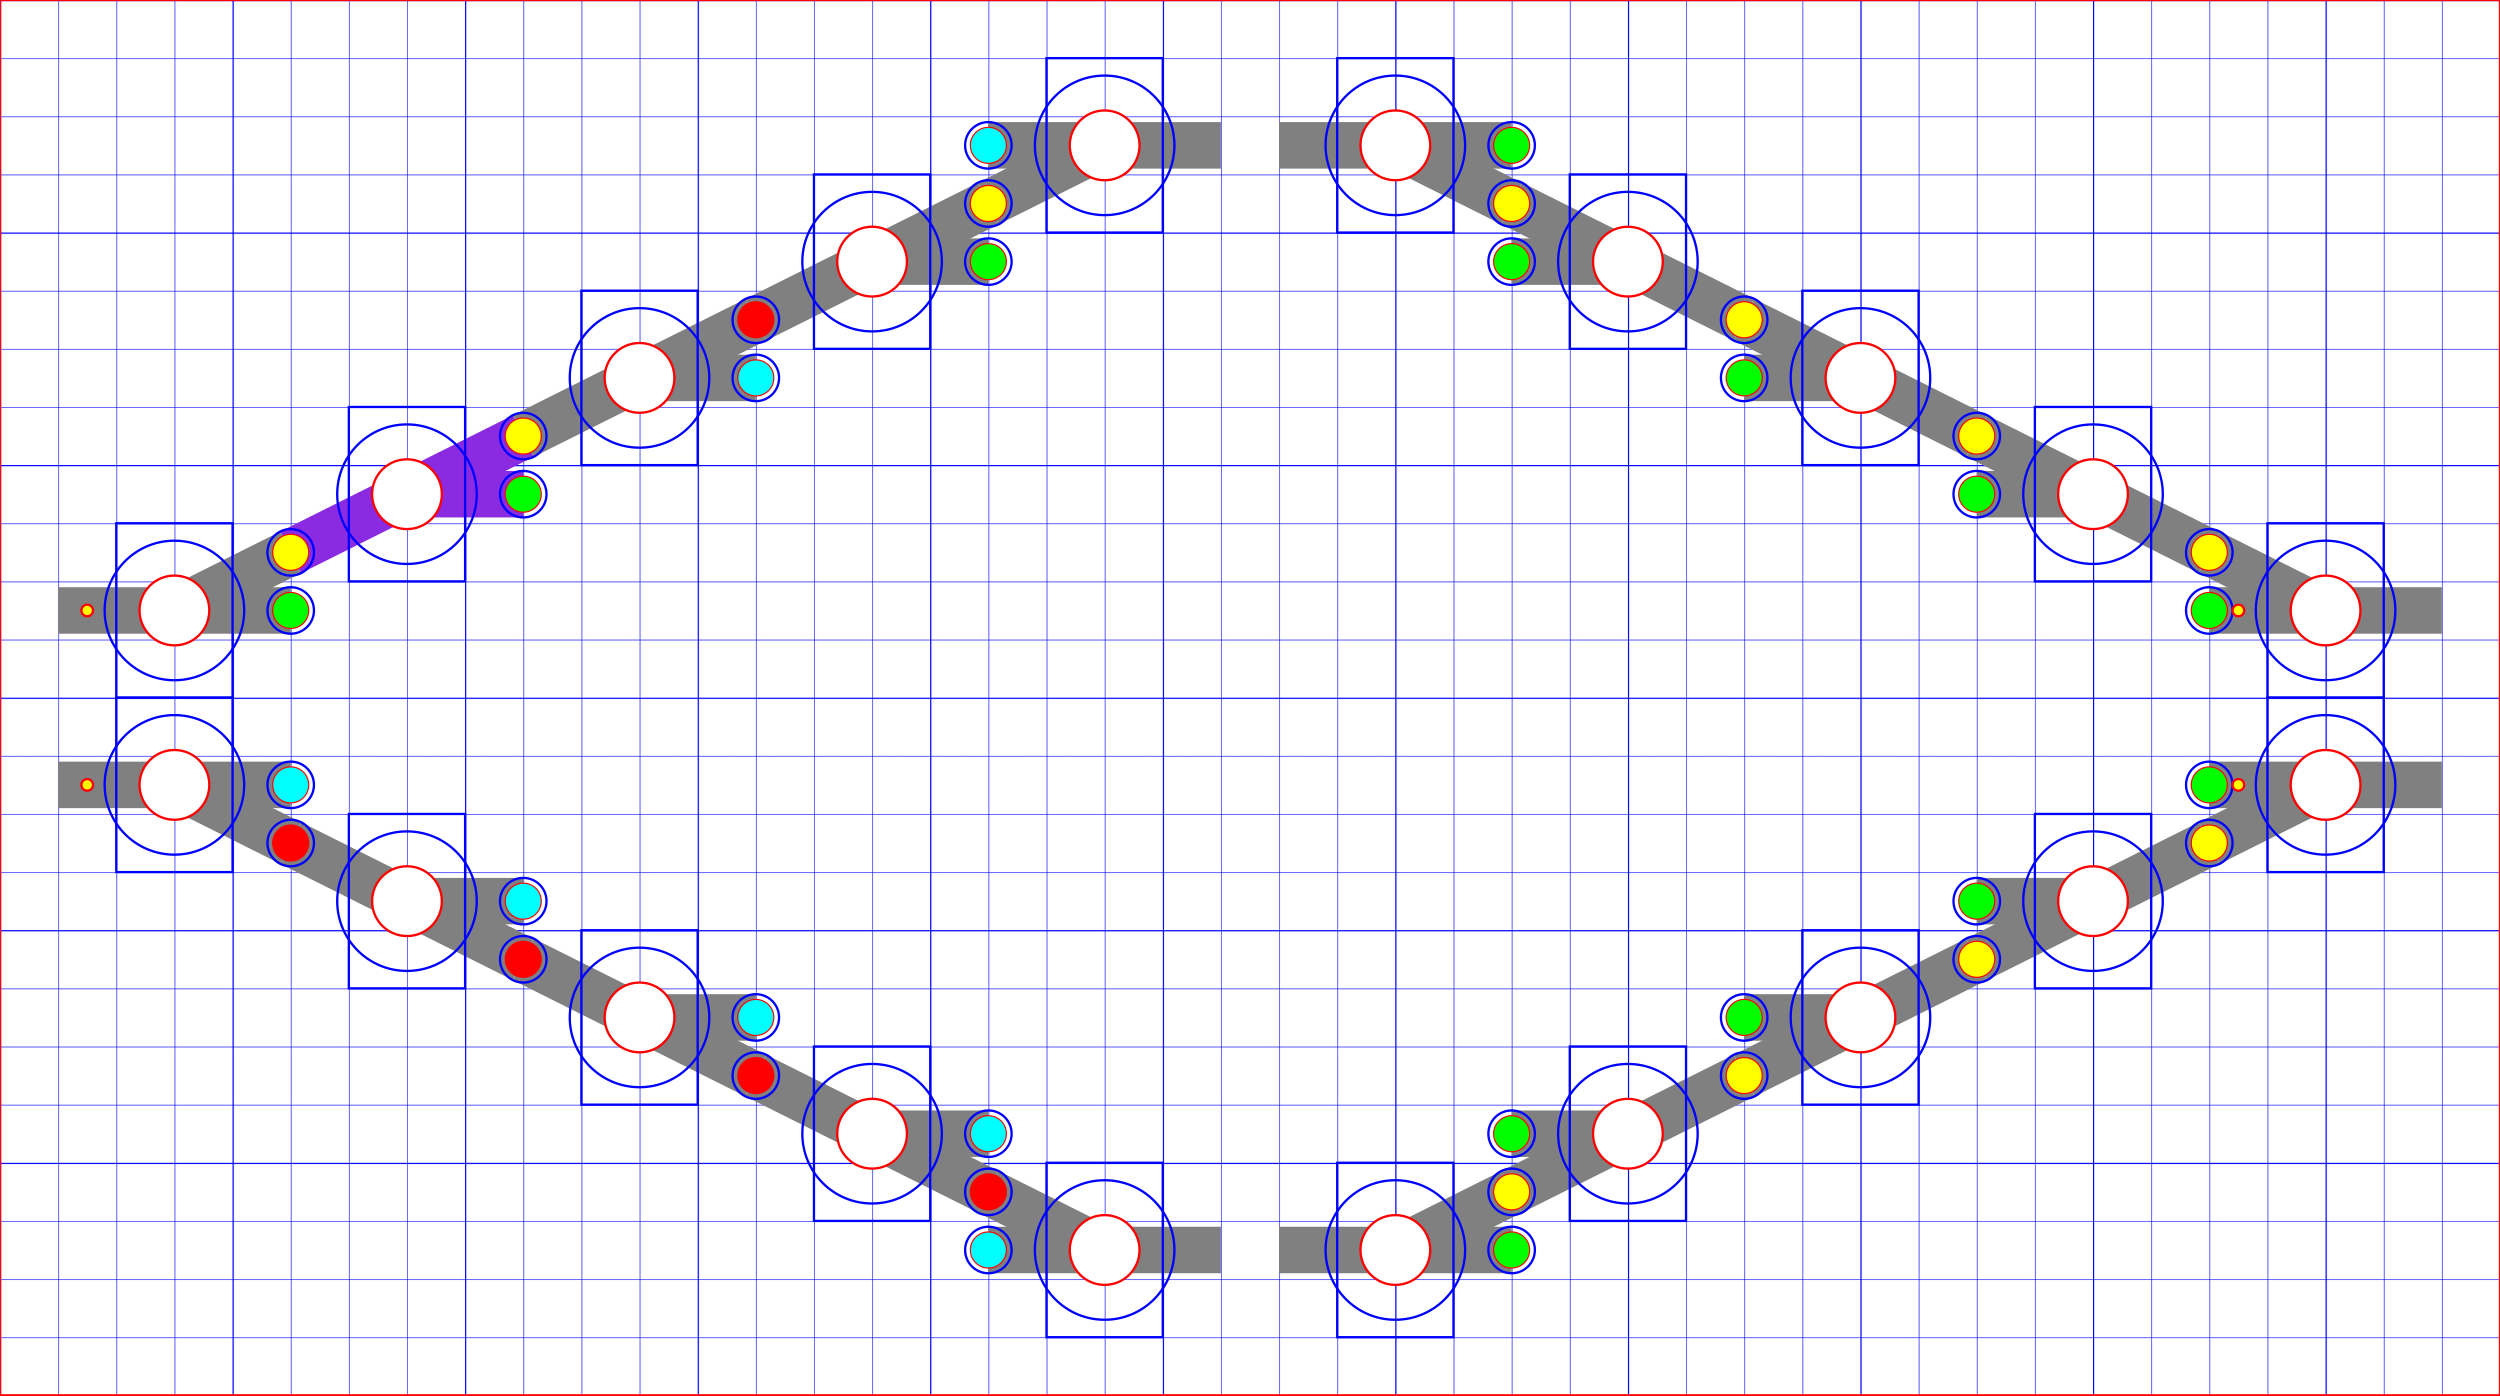
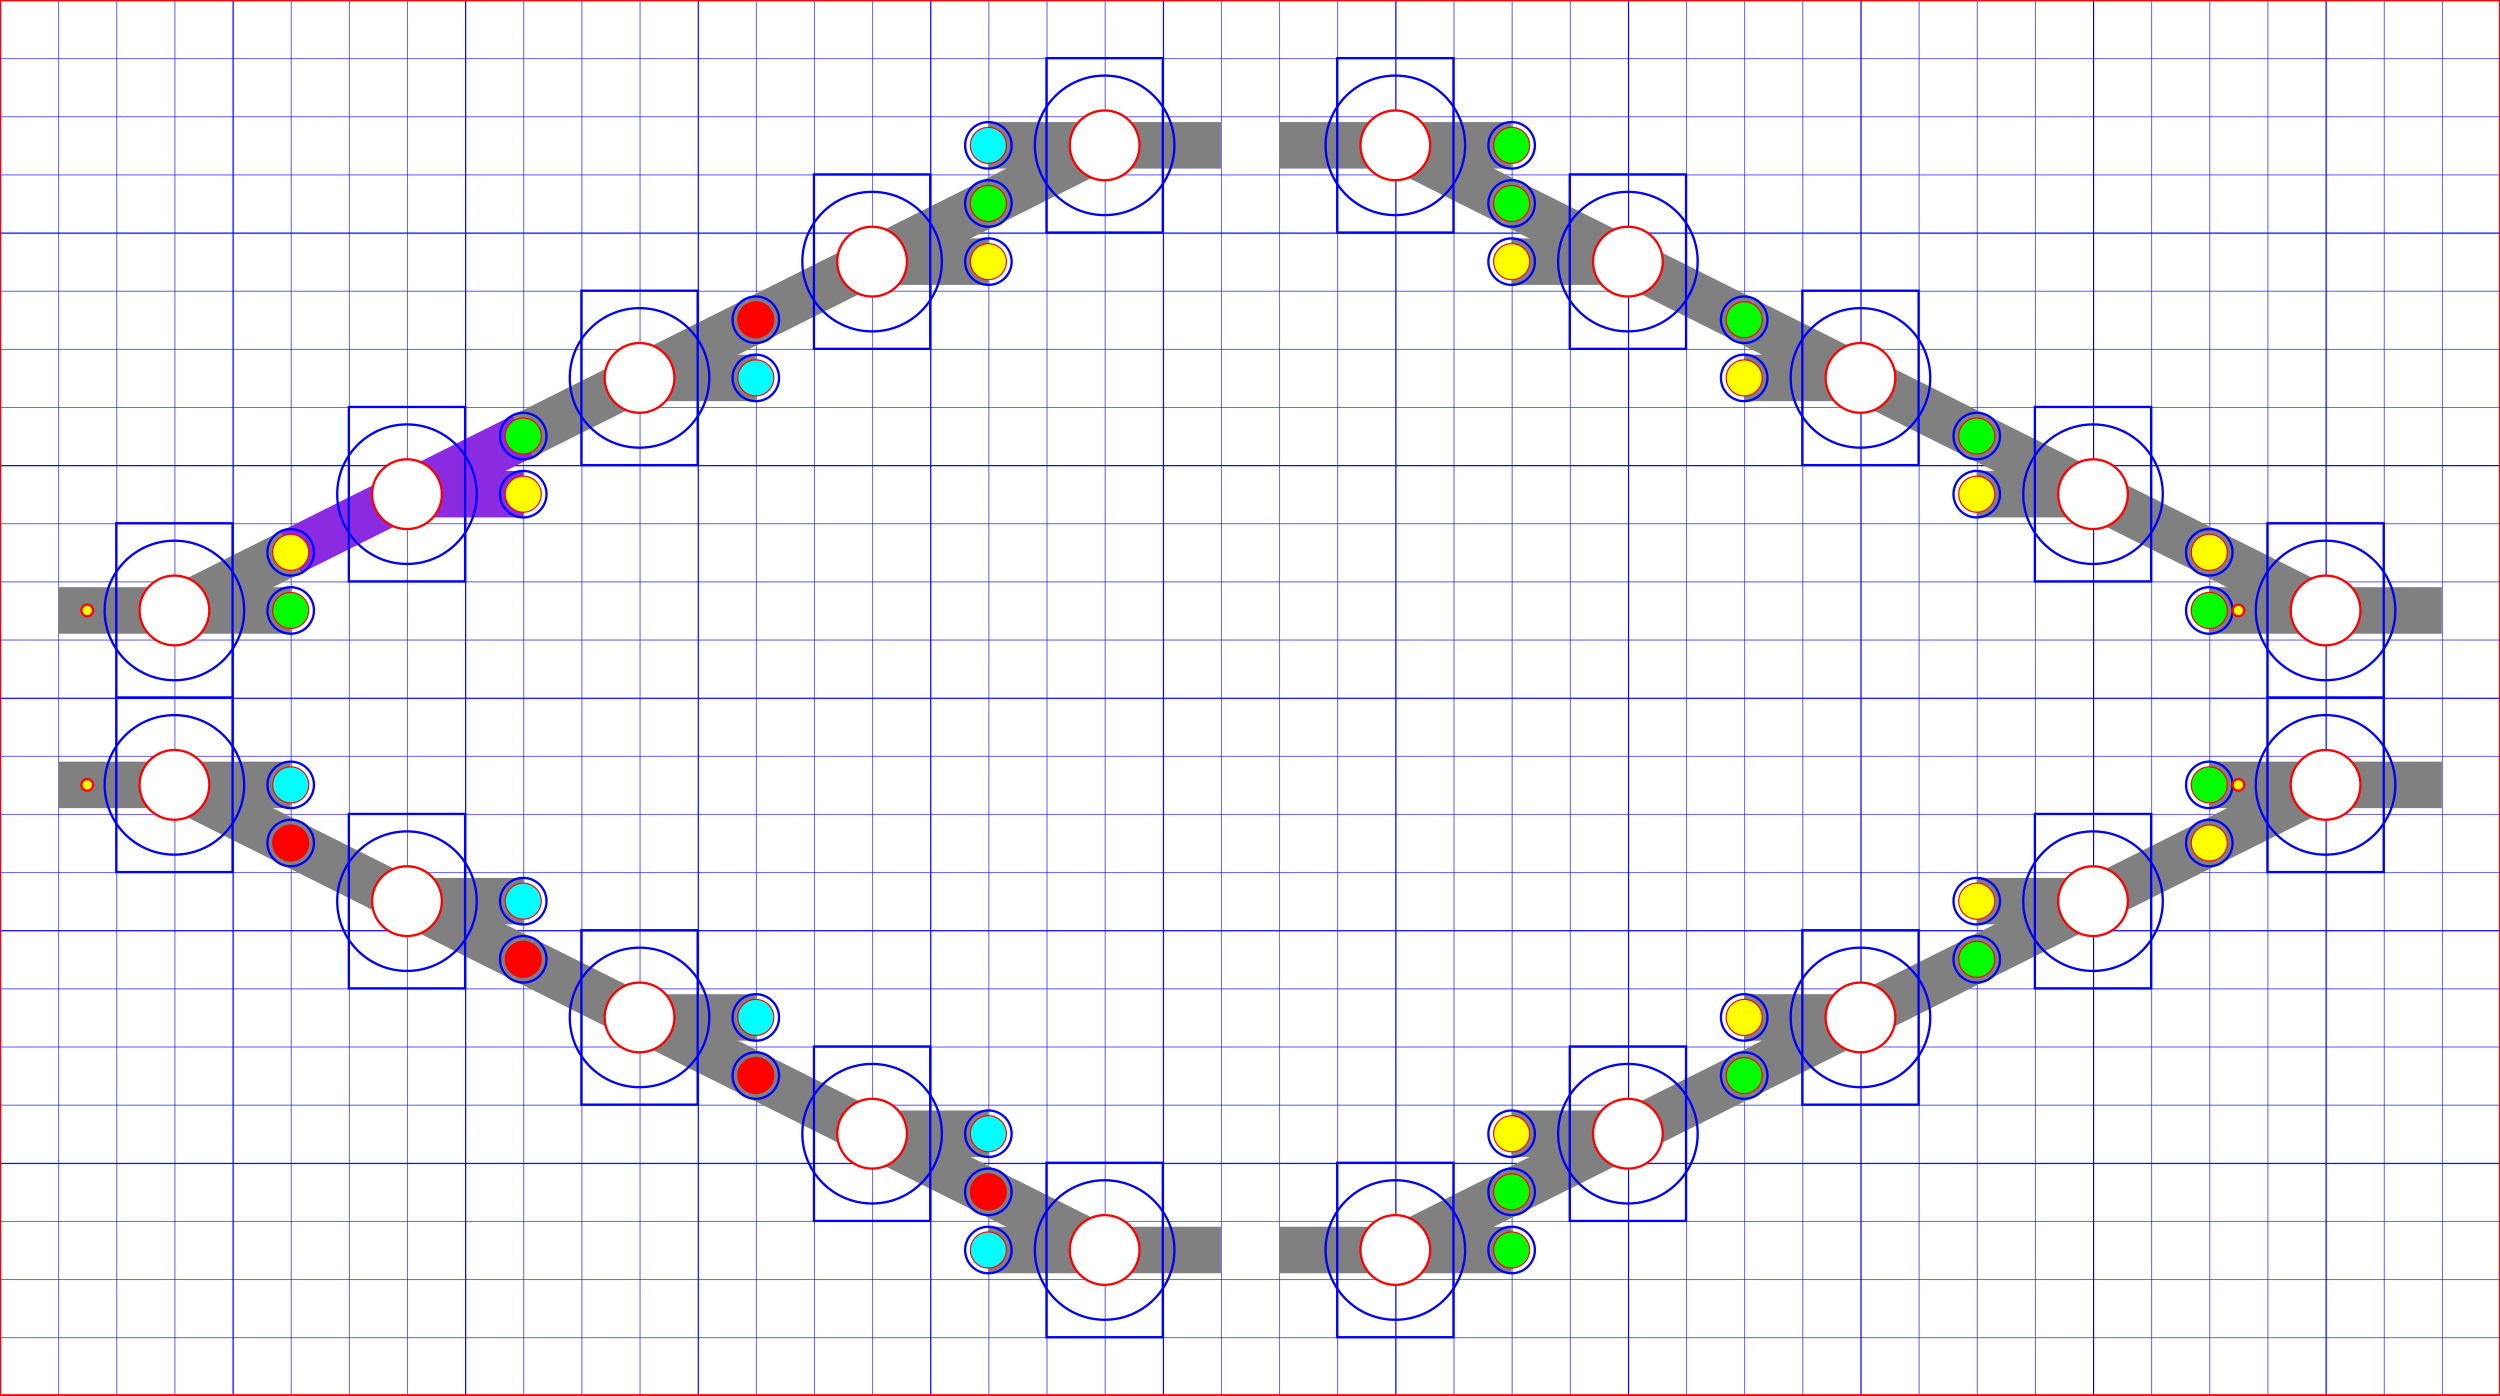
<svg xmlns="http://www.w3.org/2000/svg" baseProfile="full" height="12.0cm" version="1.1" viewBox="0,0,215,120" width="21.5cm">
  <defs>
    <pattern height="5" id="id7" patternUnits="userSpaceOnUse" width="5">
      <path d="M 5 0 L 0 0 0 5" fill="none" stroke="rgb(0%,0%,100%)" stroke-width="0.1" />
    </pattern>
    <pattern height="20" id="id8" patternUnits="userSpaceOnUse" width="20">
      <rect fill="url(#id7) none" height="20" width="20" x="0" y="0" />
      <path d="M 20 0 L 0 0 0 20" fill="none" stroke="rgb(0%,0%,100%)" stroke-width="0.2" />
    </pattern>
  </defs>
  <g>
    <rect fill="white" height="120" width="215" x="0" y="0" />
    <rect fill="url(#id8) none" height="120" width="215" x="0" y="0" />
  </g>
  <g>
    <polyline fill="gray" points="24.106,45.711 14.106,50.711 15.894,54.289 25.894,49.289 24.106,45.711" stroke="none" />
    <polyline fill="gray" points="25,50.5 5,50.5 5,54.5 25,54.5 25,50.5" stroke="none" />
    <circle cx="15" cy="52.5" fill="white" r="3.0" />
    <circle cx="25" cy="52.5" fill="white" r="1.5" stroke="none" stroke-width="0.2" />
    <circle cx="25" cy="47.5" fill="white" r="1.5" stroke="none" stroke-width="0.2" />
    <polyline fill="blueviolet" points="45,40.5 35,40.5 35,44.5 45,44.5 45,40.5" stroke="none" />
    <polyline fill="blueviolet" points="44.106,35.711 24.106,45.711 25.894,49.289 45.894,39.289 44.106,35.711" stroke="none" />
    <circle cx="35" cy="42.5" fill="white" r="3.0" />
    <circle cx="45" cy="37.5" fill="white" r="1.5" stroke="none" stroke-width="0.2" />
    <circle cx="45" cy="42.5" fill="white" r="1.5" stroke="none" stroke-width="0.2" />
    <polyline fill="gray" points="65,30.5 55,30.5 55,34.5 65,34.5 65,30.5" stroke="none" />
    <polyline fill="gray" points="64.106,25.711 44.106,35.711 45.894,39.289 65.894,29.289 64.106,25.711" stroke="none" />
    <circle cx="55" cy="32.5" fill="white" r="3.0" />
    <circle cx="65" cy="27.5" fill="white" r="1.5" stroke="none" stroke-width="0.2" />
    <circle cx="65" cy="32.5" fill="white" r="1.5" stroke="none" stroke-width="0.2" />
    <polyline fill="gray" points="85,20.5 75,20.5 75,24.5 85,24.5 85,20.5" stroke="none" />
    <polyline fill="gray" points="84.106,15.711 64.106,25.711 65.894,29.289 85.894,19.289 84.106,15.711" stroke="none" />
    <circle cx="75" cy="22.5" fill="white" r="3.0" />
    <circle cx="85" cy="17.5" fill="white" r="1.5" stroke="none" stroke-width="0.2" />
    <circle cx="85" cy="22.5" fill="white" r="1.5" stroke="none" stroke-width="0.2" />
    <polyline fill="gray" points="85.894,19.289 95.894,14.289 94.106,10.711 84.106,15.711 85.894,19.289" stroke="none" />
    <polyline fill="gray" points="85,10.5 105,10.5 105,14.5 85,14.5 85,10.5" stroke="none" />
    <circle cx="95" cy="12.5" fill="white" r="3.0" />
    <circle cx="85" cy="12.5" fill="white" r="1.5" stroke="none" stroke-width="0.2" />
    <polyline fill="gray" points="25.894,70.711 15.894,65.711 14.106,69.289 24.106,74.289 25.894,70.711" stroke="none" />
    <polyline fill="gray" points="25,65.5 5,65.5 5,69.5 25,69.5 25,65.5" stroke="none" />
    <circle cx="15" cy="67.5" fill="white" r="3.0" />
    <circle cx="25" cy="67.5" fill="white" r="1.5" stroke="none" stroke-width="0.2" />
    <circle cx="25" cy="72.5" fill="white" r="1.5" stroke="none" stroke-width="0.2" />
    <polyline fill="gray" points="45,75.5 35,75.5 35,79.5 45,79.5 45,75.5" stroke="none" />
    <polyline fill="gray" points="45.894,80.711 25.894,70.711 24.106,74.289 44.106,84.289 45.894,80.711" stroke="none" />
    <circle cx="35" cy="77.5" fill="white" r="3.0" />
    <circle cx="45" cy="82.5" fill="white" r="1.5" stroke="none" stroke-width="0.2" />
    <circle cx="45" cy="77.5" fill="white" r="1.5" stroke="none" stroke-width="0.2" />
    <polyline fill="gray" points="65,85.5 55,85.5 55,89.5 65,89.5 65,85.5" stroke="none" />
    <polyline fill="gray" points="65.894,90.711 45.894,80.711 44.106,84.289 64.106,94.289 65.894,90.711" stroke="none" />
    <circle cx="55" cy="87.5" fill="white" r="3.0" />
    <circle cx="65" cy="92.5" fill="white" r="1.5" stroke="none" stroke-width="0.2" />
    <circle cx="65" cy="87.5" fill="white" r="1.5" stroke="none" stroke-width="0.2" />
    <polyline fill="gray" points="85,95.5 75,95.5 75,99.5 85,99.5 85,95.5" stroke="none" />
    <polyline fill="gray" points="85.894,100.711 65.894,90.711 64.106,94.289 84.106,104.289 85.894,100.711" stroke="none" />
    <circle cx="75" cy="97.5" fill="white" r="3.0" />
    <circle cx="85" cy="102.5" fill="white" r="1.5" stroke="none" stroke-width="0.2" />
    <circle cx="85" cy="97.5" fill="white" r="1.5" stroke="none" stroke-width="0.2" />
    <polyline fill="gray" points="84.106,104.289 94.106,109.289 95.894,105.711 85.894,100.711 84.106,104.289" stroke="none" />
    <polyline fill="gray" points="85,105.5 105,105.5 105,109.5 85,109.5 85,105.5" stroke="none" />
    <circle cx="95" cy="107.5" fill="white" r="3.0" />
    <circle cx="85" cy="107.5" fill="white" r="1.5" stroke="none" stroke-width="0.2" />
    <polyline fill="gray" points="189.106,49.289 199.106,54.289 200.894,50.711 190.894,45.711 189.106,49.289" stroke="none" />
    <polyline fill="gray" points="190,50.5 210,50.5 210,54.5 190,54.5 190,50.5" stroke="none" />
    <circle cx="200" cy="52.5" fill="white" r="3.0" />
    <circle cx="190" cy="52.5" fill="white" r="1.5" stroke="none" stroke-width="0.2" />
    <circle cx="190" cy="47.5" fill="white" r="1.5" stroke="none" stroke-width="0.2" />
    <polyline fill="gray" points="170,40.5 180,40.5 180,44.5 170,44.5 170,40.5" stroke="none" />
    <polyline fill="gray" points="169.106,39.289 189.106,49.289 190.894,45.711 170.894,35.711 169.106,39.289" stroke="none" />
    <circle cx="180" cy="42.5" fill="white" r="3.0" />
    <circle cx="170" cy="37.5" fill="white" r="1.5" stroke="none" stroke-width="0.2" />
    <circle cx="170" cy="42.5" fill="white" r="1.5" stroke="none" stroke-width="0.2" />
    <polyline fill="gray" points="150,30.5 160,30.5 160,34.5 150,34.5 150,30.5" stroke="none" />
    <polyline fill="gray" points="149.106,29.289 169.106,39.289 170.894,35.711 150.894,25.711 149.106,29.289" stroke="none" />
    <circle cx="160" cy="32.5" fill="white" r="3.0" />
    <circle cx="150" cy="27.5" fill="white" r="1.5" stroke="none" stroke-width="0.2" />
    <circle cx="150" cy="32.5" fill="white" r="1.5" stroke="none" stroke-width="0.2" />
    <polyline fill="gray" points="130,20.5 140,20.5 140,24.5 130,24.5 130,20.5" stroke="none" />
    <polyline fill="gray" points="129.106,19.289 149.106,29.289 150.894,25.711 130.894,15.711 129.106,19.289" stroke="none" />
    <circle cx="140" cy="22.5" fill="white" r="3.0" />
    <circle cx="130" cy="17.5" fill="white" r="1.5" stroke="none" stroke-width="0.2" />
    <circle cx="130" cy="22.5" fill="white" r="1.5" stroke="none" stroke-width="0.2" />
    <polyline fill="gray" points="130.894,15.711 120.894,10.711 119.106,14.289 129.106,19.289 130.894,15.711" stroke="none" />
    <polyline fill="gray" points="130,10.5 110,10.5 110,14.5 130,14.5 130,10.5" stroke="none" />
    <circle cx="120" cy="12.5" fill="white" r="3.0" />
    <circle cx="130" cy="12.5" fill="white" r="1.5" stroke="none" stroke-width="0.2" />
    <polyline fill="gray" points="190.894,74.289 200.894,69.289 199.106,65.711 189.106,70.711 190.894,74.289" stroke="none" />
    <polyline fill="gray" points="190,65.5 210,65.5 210,69.5 190,69.5 190,65.5" stroke="none" />
    <circle cx="200" cy="67.5" fill="white" r="3.0" />
    <circle cx="190" cy="67.5" fill="white" r="1.5" stroke="none" stroke-width="0.2" />
    <circle cx="190" cy="72.5" fill="white" r="1.5" stroke="none" stroke-width="0.2" />
    <polyline fill="gray" points="170,75.5 180,75.5 180,79.5 170,79.5 170,75.5" stroke="none" />
    <polyline fill="gray" points="170.894,84.289 190.894,74.289 189.106,70.711 169.106,80.711 170.894,84.289" stroke="none" />
    <circle cx="180" cy="77.5" fill="white" r="3.0" />
    <circle cx="170" cy="82.5" fill="white" r="1.5" stroke="none" stroke-width="0.2" />
    <circle cx="170" cy="77.5" fill="white" r="1.5" stroke="none" stroke-width="0.2" />
    <polyline fill="gray" points="150,85.5 160,85.5 160,89.5 150,89.5 150,85.5" stroke="none" />
    <polyline fill="gray" points="150.894,94.289 170.894,84.289 169.106,80.711 149.106,90.711 150.894,94.289" stroke="none" />
    <circle cx="160" cy="87.5" fill="white" r="3.0" />
    <circle cx="150" cy="92.5" fill="white" r="1.5" stroke="none" stroke-width="0.2" />
    <circle cx="150" cy="87.5" fill="white" r="1.5" stroke="none" stroke-width="0.2" />
    <polyline fill="gray" points="130,95.5 140,95.5 140,99.5 130,99.5 130,95.5" stroke="none" />
    <polyline fill="gray" points="130.894,104.289 150.894,94.289 149.106,90.711 129.106,100.711 130.894,104.289" stroke="none" />
    <circle cx="140" cy="97.5" fill="white" r="3.0" />
    <circle cx="130" cy="102.5" fill="white" r="1.5" stroke="none" stroke-width="0.2" />
    <circle cx="130" cy="97.5" fill="white" r="1.5" stroke="none" stroke-width="0.2" />
    <polyline fill="gray" points="129.106,100.711 119.106,105.711 120.894,109.289 130.894,104.289 129.106,100.711" stroke="none" />
    <polyline fill="gray" points="130,105.5 110,105.5 110,109.5 130,109.5 130,105.5" stroke="none" />
    <circle cx="120" cy="107.5" fill="white" r="3.0" />
    <circle cx="130" cy="107.5" fill="white" r="1.5" stroke="none" stroke-width="0.2" />
  </g>
  <g>
    <circle cx="15" cy="52.5" fill="none" r="3.0" stroke="red" stroke-width="0.2" />
    <circle cx="15" cy="52.5" fill="none" r="6.0" stroke="blue" stroke-width="0.2" />
    <rect fill="none" height="15" stroke="blue" stroke-width="0.2" width="10" x="10" y="45.0" />
    <circle cx="25" cy="52.5" fill="none" r="1.5" stroke="red" stroke-width="0.2" />
    <circle cx="25" cy="52.5" fill="none" r="2.0" stroke="blue" stroke-width="0.2" />
    <circle cx="25" cy="47.5" fill="none" r="1.5" stroke="red" stroke-width="0.2" />
    <circle cx="25" cy="47.5" fill="none" r="2.0" stroke="blue" stroke-width="0.2" />
    <circle cx="35" cy="42.5" fill="none" r="3.0" stroke="red" stroke-width="0.2" />
    <circle cx="35" cy="42.5" fill="none" r="6.0" stroke="blue" stroke-width="0.2" />
    <rect fill="none" height="15" stroke="blue" stroke-width="0.2" width="10" x="30" y="35.0" />
    <circle cx="45" cy="37.5" fill="none" r="1.5" stroke="red" stroke-width="0.2" />
    <circle cx="45" cy="37.5" fill="none" r="2.0" stroke="blue" stroke-width="0.2" />
    <circle cx="45" cy="42.5" fill="none" r="1.5" stroke="red" stroke-width="0.2" />
    <circle cx="45" cy="42.5" fill="none" r="2.0" stroke="blue" stroke-width="0.2" />
    <circle cx="55" cy="32.5" fill="none" r="3.0" stroke="red" stroke-width="0.2" />
    <circle cx="55" cy="32.5" fill="none" r="6.0" stroke="blue" stroke-width="0.2" />
    <rect fill="none" height="15" stroke="blue" stroke-width="0.2" width="10" x="50" y="25.0" />
    <circle cx="65" cy="27.5" fill="none" r="1.5" stroke="red" stroke-width="0.2" />
    <circle cx="65" cy="27.5" fill="none" r="2.0" stroke="blue" stroke-width="0.2" />
    <circle cx="65" cy="32.5" fill="none" r="1.5" stroke="red" stroke-width="0.2" />
    <circle cx="65" cy="32.5" fill="none" r="2.0" stroke="blue" stroke-width="0.2" />
    <circle cx="75" cy="22.5" fill="none" r="3.0" stroke="red" stroke-width="0.2" />
    <circle cx="75" cy="22.5" fill="none" r="6.0" stroke="blue" stroke-width="0.2" />
    <rect fill="none" height="15" stroke="blue" stroke-width="0.2" width="10" x="70" y="15.0" />
    <circle cx="85" cy="17.5" fill="none" r="1.5" stroke="red" stroke-width="0.2" />
    <circle cx="85" cy="17.5" fill="none" r="2.0" stroke="blue" stroke-width="0.2" />
    <circle cx="85" cy="22.5" fill="none" r="1.5" stroke="red" stroke-width="0.2" />
    <circle cx="85" cy="22.5" fill="none" r="2.0" stroke="blue" stroke-width="0.2" />
    <circle cx="95" cy="12.5" fill="none" r="3.0" stroke="red" stroke-width="0.2" />
    <circle cx="95" cy="12.5" fill="none" r="6.0" stroke="blue" stroke-width="0.2" />
    <rect fill="none" height="15" stroke="blue" stroke-width="0.2" width="10" x="90" y="5.0" />
    <circle cx="85" cy="12.5" fill="none" r="1.5" stroke="red" stroke-width="0.2" />
    <circle cx="85" cy="12.5" fill="none" r="2.0" stroke="blue" stroke-width="0.2" />
    <circle cx="15" cy="67.5" fill="none" r="3.0" stroke="red" stroke-width="0.2" />
    <circle cx="15" cy="67.5" fill="none" r="6.0" stroke="blue" stroke-width="0.2" />
    <rect fill="none" height="15" stroke="blue" stroke-width="0.2" width="10" x="10" y="60.0" />
    <circle cx="25" cy="67.5" fill="none" r="1.5" stroke="red" stroke-width="0.2" />
    <circle cx="25" cy="67.5" fill="none" r="2.0" stroke="blue" stroke-width="0.2" />
    <circle cx="25" cy="72.5" fill="none" r="1.5" stroke="red" stroke-width="0.2" />
    <circle cx="25" cy="72.5" fill="none" r="2.0" stroke="blue" stroke-width="0.2" />
    <circle cx="35" cy="77.5" fill="none" r="3.0" stroke="red" stroke-width="0.2" />
    <circle cx="35" cy="77.5" fill="none" r="6.0" stroke="blue" stroke-width="0.2" />
    <rect fill="none" height="15" stroke="blue" stroke-width="0.2" width="10" x="30" y="70.0" />
    <circle cx="45" cy="82.5" fill="none" r="1.5" stroke="red" stroke-width="0.2" />
    <circle cx="45" cy="82.5" fill="none" r="2.0" stroke="blue" stroke-width="0.2" />
    <circle cx="45" cy="77.5" fill="none" r="1.5" stroke="red" stroke-width="0.2" />
    <circle cx="45" cy="77.5" fill="none" r="2.0" stroke="blue" stroke-width="0.2" />
    <circle cx="55" cy="87.5" fill="none" r="3.0" stroke="red" stroke-width="0.2" />
    <circle cx="55" cy="87.5" fill="none" r="6.0" stroke="blue" stroke-width="0.2" />
    <rect fill="none" height="15" stroke="blue" stroke-width="0.2" width="10" x="50" y="80.0" />
    <circle cx="65" cy="92.5" fill="none" r="1.5" stroke="red" stroke-width="0.2" />
    <circle cx="65" cy="92.5" fill="none" r="2.0" stroke="blue" stroke-width="0.2" />
    <circle cx="65" cy="87.5" fill="none" r="1.5" stroke="red" stroke-width="0.2" />
    <circle cx="65" cy="87.5" fill="none" r="2.0" stroke="blue" stroke-width="0.2" />
    <circle cx="75" cy="97.5" fill="none" r="3.0" stroke="red" stroke-width="0.2" />
    <circle cx="75" cy="97.5" fill="none" r="6.0" stroke="blue" stroke-width="0.2" />
    <rect fill="none" height="15" stroke="blue" stroke-width="0.2" width="10" x="70" y="90.0" />
    <circle cx="85" cy="102.5" fill="none" r="1.5" stroke="red" stroke-width="0.2" />
    <circle cx="85" cy="102.5" fill="none" r="2.0" stroke="blue" stroke-width="0.2" />
    <circle cx="85" cy="97.5" fill="none" r="1.5" stroke="red" stroke-width="0.2" />
    <circle cx="85" cy="97.5" fill="none" r="2.0" stroke="blue" stroke-width="0.2" />
    <circle cx="95" cy="107.5" fill="none" r="3.0" stroke="red" stroke-width="0.2" />
    <circle cx="95" cy="107.5" fill="none" r="6.0" stroke="blue" stroke-width="0.2" />
    <rect fill="none" height="15" stroke="blue" stroke-width="0.2" width="10" x="90" y="100.0" />
    <circle cx="85" cy="107.5" fill="none" r="1.5" stroke="red" stroke-width="0.2" />
    <circle cx="85" cy="107.5" fill="none" r="2.0" stroke="blue" stroke-width="0.2" />
    <circle cx="200" cy="52.5" fill="none" r="3.0" stroke="red" stroke-width="0.2" />
    <circle cx="200" cy="52.5" fill="none" r="6.0" stroke="blue" stroke-width="0.2" />
    <rect fill="none" height="15" stroke="blue" stroke-width="0.2" width="10" x="195" y="45.0" />
    <circle cx="190" cy="52.5" fill="none" r="1.5" stroke="red" stroke-width="0.2" />
    <circle cx="190" cy="52.5" fill="none" r="2.0" stroke="blue" stroke-width="0.2" />
    <circle cx="190" cy="47.5" fill="none" r="1.5" stroke="red" stroke-width="0.2" />
    <circle cx="190" cy="47.5" fill="none" r="2.0" stroke="blue" stroke-width="0.2" />
    <circle cx="180" cy="42.5" fill="none" r="3.0" stroke="red" stroke-width="0.2" />
    <circle cx="180" cy="42.5" fill="none" r="6.0" stroke="blue" stroke-width="0.2" />
    <rect fill="none" height="15" stroke="blue" stroke-width="0.2" width="10" x="175" y="35.0" />
    <circle cx="170" cy="37.5" fill="none" r="1.5" stroke="red" stroke-width="0.2" />
    <circle cx="170" cy="37.5" fill="none" r="2.0" stroke="blue" stroke-width="0.2" />
    <circle cx="170" cy="42.5" fill="none" r="1.5" stroke="red" stroke-width="0.2" />
    <circle cx="170" cy="42.5" fill="none" r="2.0" stroke="blue" stroke-width="0.2" />
    <circle cx="160" cy="32.5" fill="none" r="3.0" stroke="red" stroke-width="0.2" />
    <circle cx="160" cy="32.5" fill="none" r="6.0" stroke="blue" stroke-width="0.2" />
    <rect fill="none" height="15" stroke="blue" stroke-width="0.2" width="10" x="155" y="25.0" />
    <circle cx="150" cy="27.5" fill="none" r="1.5" stroke="red" stroke-width="0.2" />
    <circle cx="150" cy="27.5" fill="none" r="2.0" stroke="blue" stroke-width="0.2" />
    <circle cx="150" cy="32.5" fill="none" r="1.5" stroke="red" stroke-width="0.2" />
    <circle cx="150" cy="32.5" fill="none" r="2.0" stroke="blue" stroke-width="0.2" />
    <circle cx="140" cy="22.5" fill="none" r="3.0" stroke="red" stroke-width="0.2" />
    <circle cx="140" cy="22.5" fill="none" r="6.0" stroke="blue" stroke-width="0.2" />
    <rect fill="none" height="15" stroke="blue" stroke-width="0.2" width="10" x="135" y="15.0" />
    <circle cx="130" cy="17.5" fill="none" r="1.5" stroke="red" stroke-width="0.2" />
    <circle cx="130" cy="17.5" fill="none" r="2.0" stroke="blue" stroke-width="0.2" />
    <circle cx="130" cy="22.5" fill="none" r="1.5" stroke="red" stroke-width="0.2" />
    <circle cx="130" cy="22.5" fill="none" r="2.0" stroke="blue" stroke-width="0.2" />
    <circle cx="120" cy="12.5" fill="none" r="3.0" stroke="red" stroke-width="0.2" />
    <circle cx="120" cy="12.5" fill="none" r="6.0" stroke="blue" stroke-width="0.2" />
    <rect fill="none" height="15" stroke="blue" stroke-width="0.2" width="10" x="115" y="5.0" />
    <circle cx="130" cy="12.5" fill="none" r="1.5" stroke="red" stroke-width="0.2" />
    <circle cx="130" cy="12.5" fill="none" r="2.0" stroke="blue" stroke-width="0.2" />
    <circle cx="200" cy="67.5" fill="none" r="3.0" stroke="red" stroke-width="0.2" />
    <circle cx="200" cy="67.5" fill="none" r="6.0" stroke="blue" stroke-width="0.2" />
    <rect fill="none" height="15" stroke="blue" stroke-width="0.2" width="10" x="195" y="60.0" />
    <circle cx="190" cy="67.5" fill="none" r="1.5" stroke="red" stroke-width="0.2" />
    <circle cx="190" cy="67.5" fill="none" r="2.0" stroke="blue" stroke-width="0.2" />
    <circle cx="190" cy="72.5" fill="none" r="1.5" stroke="red" stroke-width="0.2" />
    <circle cx="190" cy="72.5" fill="none" r="2.0" stroke="blue" stroke-width="0.2" />
    <circle cx="180" cy="77.5" fill="none" r="3.0" stroke="red" stroke-width="0.2" />
    <circle cx="180" cy="77.5" fill="none" r="6.0" stroke="blue" stroke-width="0.2" />
    <rect fill="none" height="15" stroke="blue" stroke-width="0.2" width="10" x="175" y="70.0" />
    <circle cx="170" cy="82.5" fill="none" r="1.5" stroke="red" stroke-width="0.2" />
    <circle cx="170" cy="82.5" fill="none" r="2.0" stroke="blue" stroke-width="0.2" />
    <circle cx="170" cy="77.5" fill="none" r="1.5" stroke="red" stroke-width="0.2" />
    <circle cx="170" cy="77.5" fill="none" r="2.0" stroke="blue" stroke-width="0.2" />
    <circle cx="160" cy="87.5" fill="none" r="3.0" stroke="red" stroke-width="0.2" />
    <circle cx="160" cy="87.5" fill="none" r="6.0" stroke="blue" stroke-width="0.2" />
    <rect fill="none" height="15" stroke="blue" stroke-width="0.2" width="10" x="155" y="80.0" />
    <circle cx="150" cy="92.5" fill="none" r="1.5" stroke="red" stroke-width="0.2" />
    <circle cx="150" cy="92.5" fill="none" r="2.0" stroke="blue" stroke-width="0.2" />
    <circle cx="150" cy="87.5" fill="none" r="1.5" stroke="red" stroke-width="0.2" />
    <circle cx="150" cy="87.5" fill="none" r="2.0" stroke="blue" stroke-width="0.2" />
    <circle cx="140" cy="97.5" fill="none" r="3.0" stroke="red" stroke-width="0.2" />
    <circle cx="140" cy="97.5" fill="none" r="6.0" stroke="blue" stroke-width="0.2" />
    <rect fill="none" height="15" stroke="blue" stroke-width="0.2" width="10" x="135" y="90.0" />
    <circle cx="130" cy="102.5" fill="none" r="1.5" stroke="red" stroke-width="0.2" />
    <circle cx="130" cy="102.5" fill="none" r="2.0" stroke="blue" stroke-width="0.2" />
    <circle cx="130" cy="97.5" fill="none" r="1.5" stroke="red" stroke-width="0.2" />
    <circle cx="130" cy="97.5" fill="none" r="2.0" stroke="blue" stroke-width="0.2" />
    <circle cx="120" cy="107.5" fill="none" r="3.0" stroke="red" stroke-width="0.2" />
    <circle cx="120" cy="107.5" fill="none" r="6.0" stroke="blue" stroke-width="0.2" />
    <rect fill="none" height="15" stroke="blue" stroke-width="0.2" width="10" x="115" y="100.0" />
    <circle cx="130" cy="107.5" fill="none" r="1.5" stroke="red" stroke-width="0.2" />
    <circle cx="130" cy="107.5" fill="none" r="2.0" stroke="blue" stroke-width="0.2" />
  </g>
  <g>
    <circle cx="7.5" cy="52.5" fill="yellow" r="0.5" stroke="red" stroke-width="0.2" />
    <circle cx="7.5" cy="67.5" fill="yellow" r="0.5" stroke="red" stroke-width="0.2" />
    <circle cx="192.5" cy="52.5" fill="yellow" r="0.5" stroke="red" stroke-width="0.2" />
    <circle cx="192.5" cy="67.5" fill="yellow" r="0.5" stroke="red" stroke-width="0.2" />
    <circle cx="25" cy="52.5" fill="lime" r="1.5" />
    <circle cx="25" cy="47.5" fill="yellow" r="1.5" />
-     <circle cx="45" cy="37.5" fill="yellow" r="1.5" />
-     <circle cx="45" cy="42.5" fill="lime" r="1.5" />
+     <circle cx="45" cy="37.5" fill="lime" r="1.5" />
+     <circle cx="45" cy="42.5" fill="yellow" r="1.5" />
    <circle cx="65" cy="27.5" fill="red" r="1.5" />
    <circle cx="65" cy="32.5" fill="cyan" r="1.5" />
-     <circle cx="85" cy="17.5" fill="yellow" r="1.5" />
-     <circle cx="85" cy="22.5" fill="lime" r="1.5" />
+     <circle cx="85" cy="17.5" fill="lime" r="1.5" />
+     <circle cx="85" cy="22.5" fill="yellow" r="1.5" />
    <circle cx="85" cy="12.5" fill="cyan" r="1.5" />
    <circle cx="25" cy="67.5" fill="cyan" r="1.5" />
    <circle cx="25" cy="72.5" fill="red" r="1.5" />
    <circle cx="45" cy="82.5" fill="red" r="1.5" />
    <circle cx="45" cy="77.5" fill="cyan" r="1.5" />
    <circle cx="65" cy="92.5" fill="red" r="1.5" />
    <circle cx="65" cy="87.5" fill="cyan" r="1.5" />
    <circle cx="85" cy="102.5" fill="red" r="1.5" />
    <circle cx="85" cy="97.5" fill="cyan" r="1.5" />
    <circle cx="85" cy="107.5" fill="cyan" r="1.5" />
    <circle cx="190" cy="52.5" fill="lime" r="1.5" />
    <circle cx="190" cy="47.5" fill="yellow" r="1.5" />
-     <circle cx="170" cy="37.5" fill="yellow" r="1.5" />
-     <circle cx="170" cy="42.5" fill="lime" r="1.5" />
-     <circle cx="150" cy="27.5" fill="yellow" r="1.5" />
-     <circle cx="150" cy="32.5" fill="lime" r="1.5" />
-     <circle cx="130" cy="17.5" fill="yellow" r="1.5" />
-     <circle cx="130" cy="22.5" fill="lime" r="1.5" />
+     <circle cx="170" cy="37.5" fill="lime" r="1.5" />
+     <circle cx="170" cy="42.5" fill="yellow" r="1.5" />
+     <circle cx="150" cy="27.5" fill="lime" r="1.5" />
+     <circle cx="150" cy="32.5" fill="yellow" r="1.5" />
+     <circle cx="130" cy="17.5" fill="lime" r="1.5" />
+     <circle cx="130" cy="22.5" fill="yellow" r="1.5" />
    <circle cx="130" cy="12.5" fill="lime" r="1.5" />
    <circle cx="190" cy="67.5" fill="lime" r="1.5" />
    <circle cx="190" cy="72.5" fill="yellow" r="1.5" />
-     <circle cx="170" cy="82.5" fill="yellow" r="1.5" />
-     <circle cx="170" cy="77.5" fill="lime" r="1.5" />
-     <circle cx="150" cy="92.5" fill="yellow" r="1.5" />
-     <circle cx="150" cy="87.5" fill="lime" r="1.5" />
-     <circle cx="130" cy="102.5" fill="yellow" r="1.5" />
-     <circle cx="130" cy="97.5" fill="lime" r="1.5" />
+     <circle cx="170" cy="82.5" fill="lime" r="1.5" />
+     <circle cx="170" cy="77.5" fill="yellow" r="1.5" />
+     <circle cx="150" cy="92.5" fill="lime" r="1.5" />
+     <circle cx="150" cy="87.5" fill="yellow" r="1.5" />
+     <circle cx="130" cy="102.5" fill="lime" r="1.5" />
+     <circle cx="130" cy="97.5" fill="yellow" r="1.5" />
    <circle cx="130" cy="107.5" fill="lime" r="1.5" />
  </g>
  <g>
    <rect fill="none" height="120" stroke="red" stroke-width="0.2" width="215" x="0" y="0" />
  </g>
</svg>
